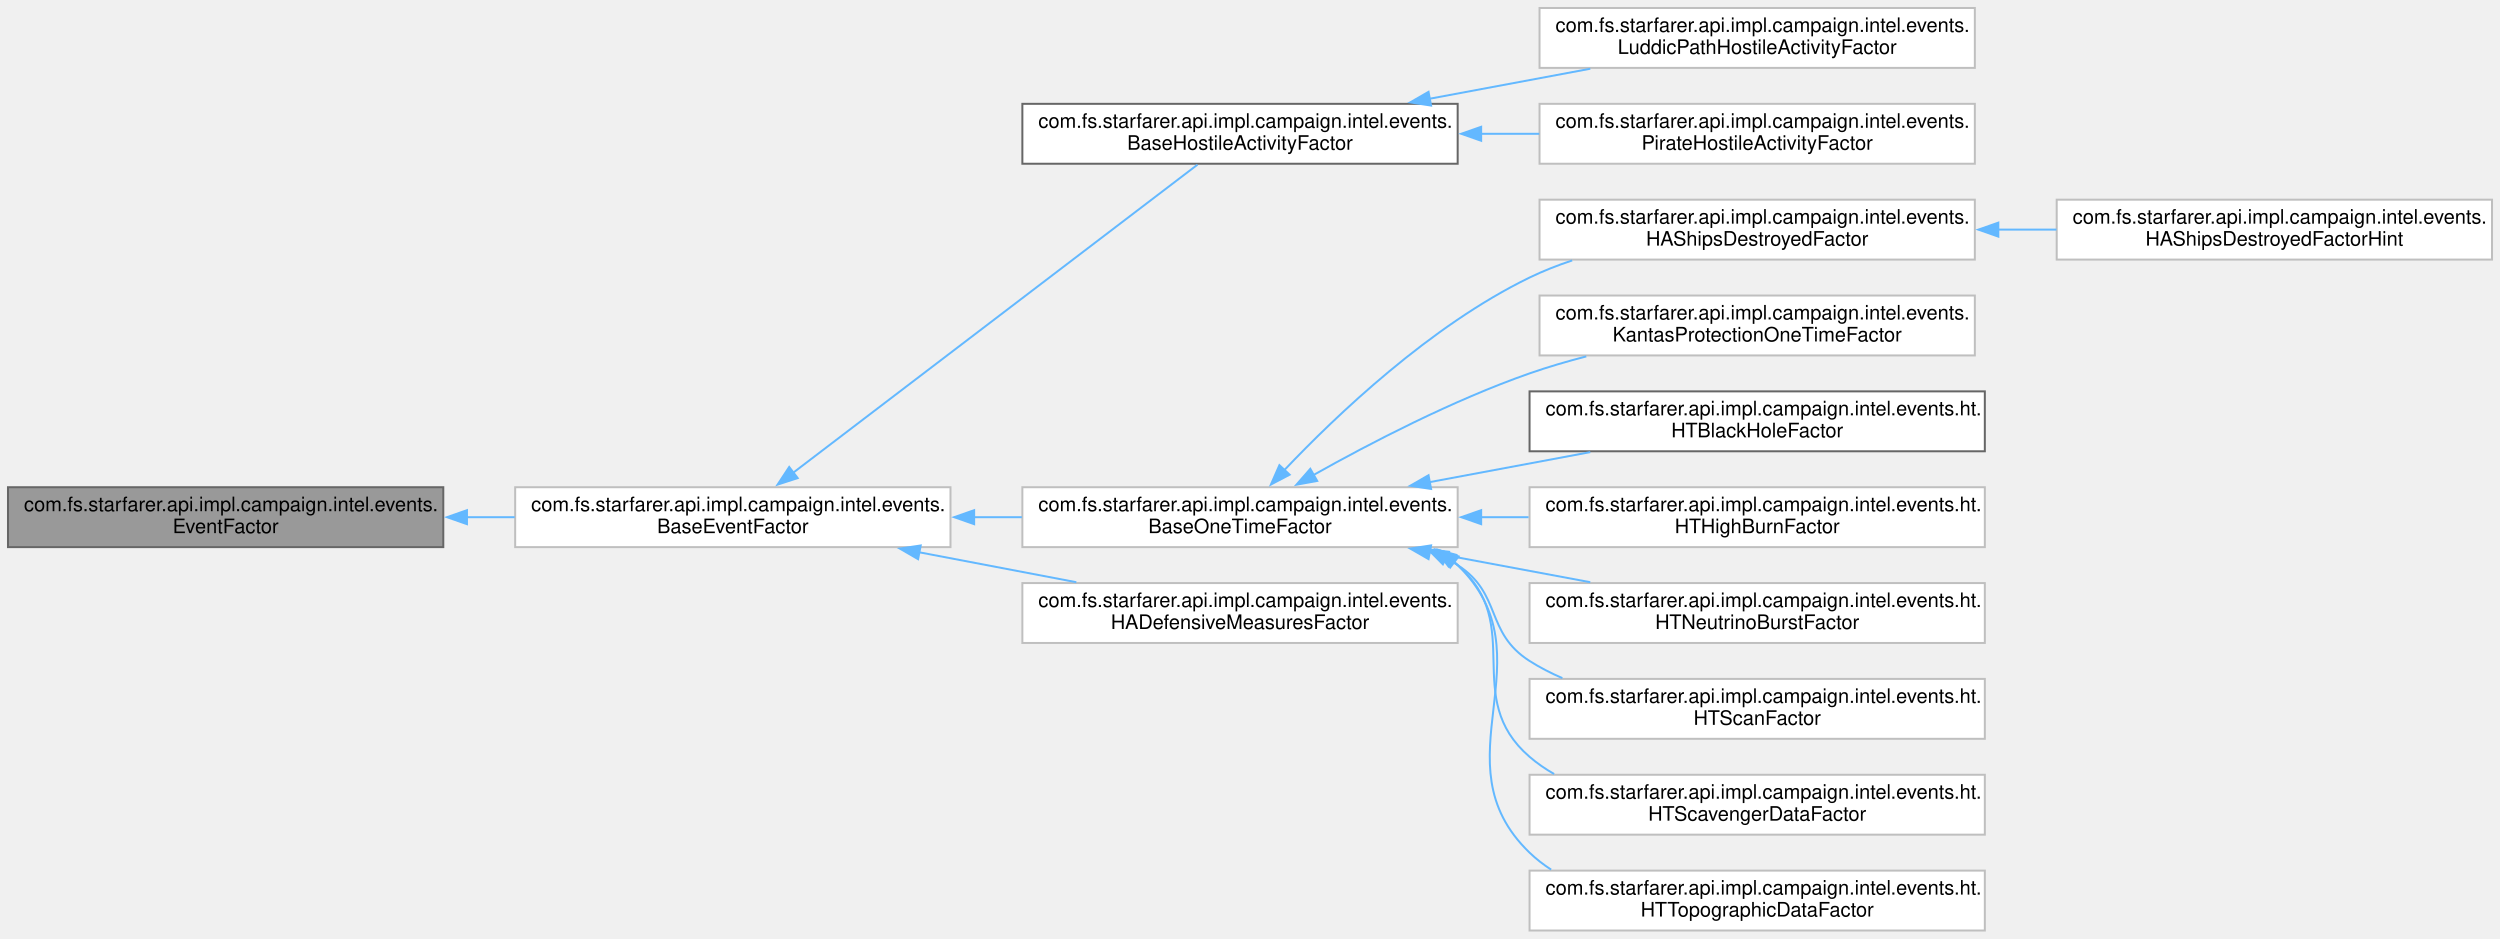
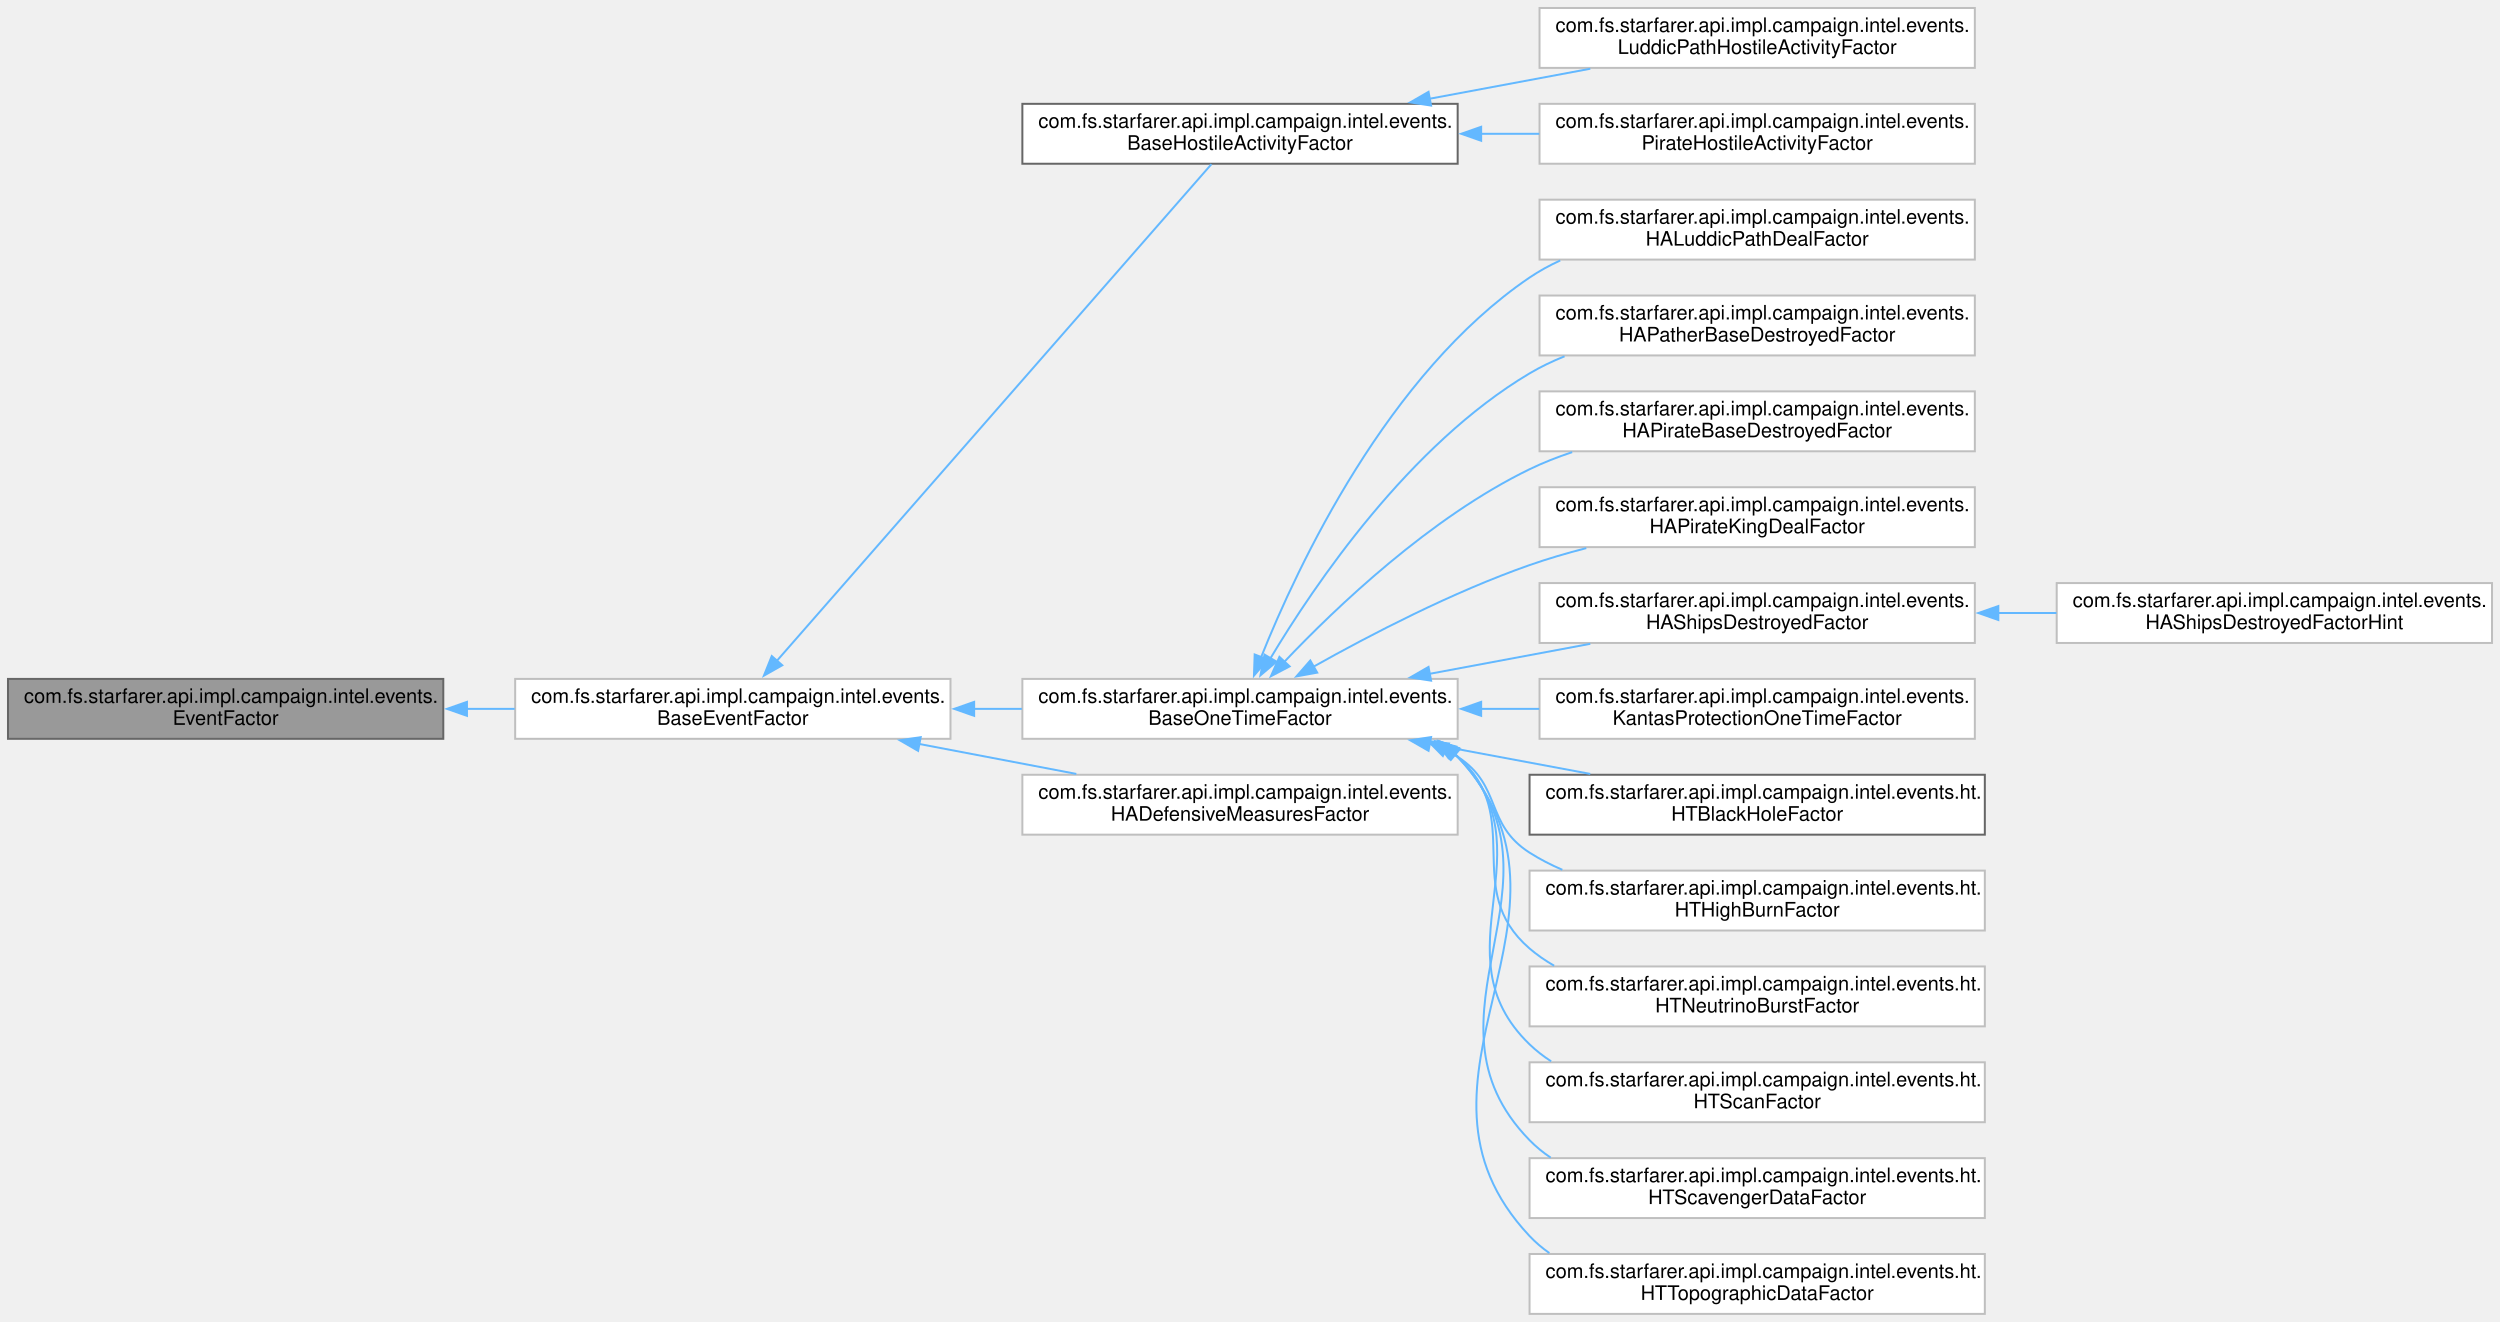
- <svg xmlns="http://www.w3.org/2000/svg" xmlns:xlink="http://www.w3.org/1999/xlink" width="1252pt" height="470pt" viewBox="0.00 0.00 1252.00 470.00">
-   <g id="graph0" class="graph" transform="scale(1 1) rotate(0) translate(4 466)">
+ <svg xmlns="http://www.w3.org/2000/svg" xmlns:xlink="http://www.w3.org/1999/xlink" width="1252pt" height="662pt" viewBox="0.00 0.00 1252.00 662.00">
+   <g id="graph0" class="graph" transform="scale(1 1) rotate(0) translate(4 658)">
    <g id="node1" class="node">
      <g id="a_node1">
        <a xlink:title=" ">
-           <polygon fill="#999999" stroke="#666666" points="218,-222 0,-222 0,-192 218,-192 218,-222" />
-           <text text-anchor="start" x="8" y="-210" font-family="Helvetica,sans-Serif" font-size="10.00">com.fs.starfarer.api.impl.campaign.intel.events.</text>
-           <text text-anchor="middle" x="109" y="-199" font-family="Helvetica,sans-Serif" font-size="10.00">EventFactor</text>
+           <polygon fill="#999999" stroke="#666666" points="218,-318 0,-318 0,-288 218,-288 218,-318" />
+           <text text-anchor="start" x="8" y="-306" font-family="Helvetica,sans-Serif" font-size="10.00">com.fs.starfarer.api.impl.campaign.intel.events.</text>
+           <text text-anchor="middle" x="109" y="-295" font-family="Helvetica,sans-Serif" font-size="10.00">EventFactor</text>
        </a>
      </g>
    </g>
    <g id="node2" class="node">
      <g id="a_node2">
        <a xlink:href="classcom_1_1fs_1_1starfarer_1_1api_1_1impl_1_1campaign_1_1intel_1_1events_1_1BaseEventFactor.html" target="_top" xlink:title=" ">
-           <polygon fill="white" stroke="#bfbfbf" points="472,-222 254,-222 254,-192 472,-192 472,-222" />
-           <text text-anchor="start" x="262" y="-210" font-family="Helvetica,sans-Serif" font-size="10.00">com.fs.starfarer.api.impl.campaign.intel.events.</text>
-           <text text-anchor="middle" x="363" y="-199" font-family="Helvetica,sans-Serif" font-size="10.00">BaseEventFactor</text>
+           <polygon fill="white" stroke="#bfbfbf" points="472,-318 254,-318 254,-288 472,-288 472,-318" />
+           <text text-anchor="start" x="262" y="-306" font-family="Helvetica,sans-Serif" font-size="10.00">com.fs.starfarer.api.impl.campaign.intel.events.</text>
+           <text text-anchor="middle" x="363" y="-295" font-family="Helvetica,sans-Serif" font-size="10.00">BaseEventFactor</text>
        </a>
      </g>
    </g>
    <g id="edge1" class="edge">
-       <path fill="none" stroke="#63b8ff" d="M229.66,-207C237.7,-207 245.78,-207 253.76,-207" />
-       <polygon fill="#63b8ff" stroke="#63b8ff" points="229.85,-203.5 219.85,-207 229.85,-210.5 229.85,-203.5" />
+       <path fill="none" stroke="#63b8ff" d="M229.66,-303C237.7,-303 245.78,-303 253.76,-303" />
+       <polygon fill="#63b8ff" stroke="#63b8ff" points="229.85,-299.5 219.85,-303 229.85,-306.5 229.85,-299.5" />
    </g>
    <g id="node3" class="node">
      <g id="a_node3">
        <a xlink:href="classcom_1_1fs_1_1starfarer_1_1api_1_1impl_1_1campaign_1_1intel_1_1events_1_1BaseHostileActivityFactor.html" target="_top" xlink:title=" ">
-           <polygon fill="white" stroke="#666666" points="726,-414 508,-414 508,-384 726,-384 726,-414" />
-           <text text-anchor="start" x="516" y="-402" font-family="Helvetica,sans-Serif" font-size="10.00">com.fs.starfarer.api.impl.campaign.intel.events.</text>
-           <text text-anchor="middle" x="617" y="-391" font-family="Helvetica,sans-Serif" font-size="10.00">BaseHostileActivityFactor</text>
+           <polygon fill="white" stroke="#666666" points="726,-606 508,-606 508,-576 726,-576 726,-606" />
+           <text text-anchor="start" x="516" y="-594" font-family="Helvetica,sans-Serif" font-size="10.00">com.fs.starfarer.api.impl.campaign.intel.events.</text>
+           <text text-anchor="middle" x="617" y="-583" font-family="Helvetica,sans-Serif" font-size="10.00">BaseHostileActivityFactor</text>
        </a>
      </g>
    </g>
    <g id="edge2" class="edge">
-       <path fill="none" stroke="#63b8ff" d="M393.18,-229.23C444.86,-268.61 551.2,-349.63 595.71,-383.54" />
-       <polygon fill="#63b8ff" stroke="#63b8ff" points="395.48,-226.58 385.4,-223.3 391.23,-232.15 395.48,-226.58" />
+       <path fill="none" stroke="#63b8ff" d="M384.93,-326.92C435.16,-384.32 561.39,-528.58 602.69,-575.79" />
+       <polygon fill="#63b8ff" stroke="#63b8ff" points="387.76,-324.84 378.55,-319.62 382.5,-329.45 387.76,-324.84" />
    </g>
    <g id="node6" class="node">
      <g id="a_node6">
        <a xlink:href="classcom_1_1fs_1_1starfarer_1_1api_1_1impl_1_1campaign_1_1intel_1_1events_1_1BaseOneTimeFactor.html" target="_top" xlink:title=" ">
-           <polygon fill="white" stroke="#bfbfbf" points="726,-222 508,-222 508,-192 726,-192 726,-222" />
-           <text text-anchor="start" x="516" y="-210" font-family="Helvetica,sans-Serif" font-size="10.00">com.fs.starfarer.api.impl.campaign.intel.events.</text>
-           <text text-anchor="middle" x="617" y="-199" font-family="Helvetica,sans-Serif" font-size="10.00">BaseOneTimeFactor</text>
+           <polygon fill="white" stroke="#bfbfbf" points="726,-318 508,-318 508,-288 726,-288 726,-318" />
+           <text text-anchor="start" x="516" y="-306" font-family="Helvetica,sans-Serif" font-size="10.00">com.fs.starfarer.api.impl.campaign.intel.events.</text>
+           <text text-anchor="middle" x="617" y="-295" font-family="Helvetica,sans-Serif" font-size="10.00">BaseOneTimeFactor</text>
        </a>
      </g>
    </g>
    <g id="edge5" class="edge">
-       <path fill="none" stroke="#63b8ff" d="M483.66,-207C491.7,-207 499.78,-207 507.76,-207" />
-       <polygon fill="#63b8ff" stroke="#63b8ff" points="483.85,-203.5 473.85,-207 483.85,-210.5 483.85,-203.5" />
-     </g>
-     <g id="node16" class="node">
-       <g id="a_node16">
+       <path fill="none" stroke="#63b8ff" d="M483.66,-303C491.7,-303 499.78,-303 507.76,-303" />
+       <polygon fill="#63b8ff" stroke="#63b8ff" points="483.85,-299.5 473.85,-303 483.85,-306.5 483.85,-299.5" />
+     </g>
+     <g id="node20" class="node">
+       <g id="a_node20">
        <a xlink:href="classcom_1_1fs_1_1starfarer_1_1api_1_1impl_1_1campaign_1_1intel_1_1events_1_1HADefensiveMeasuresFactor.html" target="_top" xlink:title=" ">
-           <polygon fill="white" stroke="#bfbfbf" points="726,-174 508,-174 508,-144 726,-144 726,-174" />
-           <text text-anchor="start" x="516" y="-162" font-family="Helvetica,sans-Serif" font-size="10.00">com.fs.starfarer.api.impl.campaign.intel.events.</text>
-           <text text-anchor="middle" x="617" y="-151" font-family="Helvetica,sans-Serif" font-size="10.00">HADefensiveMeasuresFactor</text>
-         </a>
-       </g>
-     </g>
-     <g id="edge15" class="edge">
-       <path fill="none" stroke="#63b8ff" d="M456.41,-189.4C482.18,-184.49 509.97,-179.2 535.03,-174.42" />
-       <polygon fill="#63b8ff" stroke="#63b8ff" points="455.78,-185.96 446.61,-191.27 457.09,-192.83 455.78,-185.96" />
+           <polygon fill="white" stroke="#bfbfbf" points="726,-270 508,-270 508,-240 726,-240 726,-270" />
+           <text text-anchor="start" x="516" y="-258" font-family="Helvetica,sans-Serif" font-size="10.00">com.fs.starfarer.api.impl.campaign.intel.events.</text>
+           <text text-anchor="middle" x="617" y="-247" font-family="Helvetica,sans-Serif" font-size="10.00">HADefensiveMeasuresFactor</text>
+         </a>
+       </g>
+     </g>
+     <g id="edge19" class="edge">
+       <path fill="none" stroke="#63b8ff" d="M456.41,-285.4C482.18,-280.49 509.97,-275.2 535.03,-270.42" />
+       <polygon fill="#63b8ff" stroke="#63b8ff" points="455.78,-281.96 446.61,-287.27 457.09,-288.83 455.78,-281.96" />
    </g>
    <g id="node4" class="node">
      <g id="a_node4">
        <a xlink:href="classcom_1_1fs_1_1starfarer_1_1api_1_1impl_1_1campaign_1_1intel_1_1events_1_1LuddicPathHostileActivityFactor.html" target="_top" xlink:title=" ">
-           <polygon fill="white" stroke="#bfbfbf" points="985,-462 767,-462 767,-432 985,-432 985,-462" />
-           <text text-anchor="start" x="775" y="-450" font-family="Helvetica,sans-Serif" font-size="10.00">com.fs.starfarer.api.impl.campaign.intel.events.</text>
-           <text text-anchor="middle" x="876" y="-439" font-family="Helvetica,sans-Serif" font-size="10.00">LuddicPathHostileActivityFactor</text>
+           <polygon fill="white" stroke="#bfbfbf" points="985,-654 767,-654 767,-624 985,-624 985,-654" />
+           <text text-anchor="start" x="775" y="-642" font-family="Helvetica,sans-Serif" font-size="10.00">com.fs.starfarer.api.impl.campaign.intel.events.</text>
+           <text text-anchor="middle" x="876" y="-631" font-family="Helvetica,sans-Serif" font-size="10.00">LuddicPathHostileActivityFactor</text>
        </a>
      </g>
    </g>
    <g id="edge3" class="edge">
-       <path fill="none" stroke="#63b8ff" d="M711.89,-416.54C738.27,-421.46 766.76,-426.78 792.42,-431.58" />
-       <polygon fill="#63b8ff" stroke="#63b8ff" points="712.69,-413.13 702.22,-414.73 711.41,-420.01 712.69,-413.13" />
+       <path fill="none" stroke="#63b8ff" d="M711.89,-608.54C738.27,-613.46 766.76,-618.78 792.42,-623.58" />
+       <polygon fill="#63b8ff" stroke="#63b8ff" points="712.69,-605.13 702.22,-606.73 711.41,-612.01 712.69,-605.13" />
    </g>
    <g id="node5" class="node">
      <g id="a_node5">
        <a xlink:href="classcom_1_1fs_1_1starfarer_1_1api_1_1impl_1_1campaign_1_1intel_1_1events_1_1PirateHostileActivityFactor.html" target="_top" xlink:title=" ">
+           <polygon fill="white" stroke="#bfbfbf" points="985,-606 767,-606 767,-576 985,-576 985,-606" />
+           <text text-anchor="start" x="775" y="-594" font-family="Helvetica,sans-Serif" font-size="10.00">com.fs.starfarer.api.impl.campaign.intel.events.</text>
+           <text text-anchor="middle" x="876" y="-583" font-family="Helvetica,sans-Serif" font-size="10.00">PirateHostileActivityFactor</text>
+         </a>
+       </g>
+     </g>
+     <g id="edge4" class="edge">
+       <path fill="none" stroke="#63b8ff" d="M737.65,-591C747.4,-591 757.22,-591 766.88,-591" />
+       <polygon fill="#63b8ff" stroke="#63b8ff" points="737.76,-587.5 727.76,-591 737.76,-594.5 737.76,-587.5" />
+     </g>
+     <g id="node7" class="node">
+       <g id="a_node7">
+         <a xlink:href="classcom_1_1fs_1_1starfarer_1_1api_1_1impl_1_1campaign_1_1intel_1_1events_1_1HALuddicPathDealFactor.html" target="_top" xlink:title=" ">
+           <polygon fill="white" stroke="#bfbfbf" points="985,-558 767,-558 767,-528 985,-528 985,-558" />
+           <text text-anchor="start" x="775" y="-546" font-family="Helvetica,sans-Serif" font-size="10.00">com.fs.starfarer.api.impl.campaign.intel.events.</text>
+           <text text-anchor="middle" x="876" y="-535" font-family="Helvetica,sans-Serif" font-size="10.00">HALuddicPathDealFactor</text>
+         </a>
+       </g>
+     </g>
+     <g id="edge6" class="edge">
+       <path fill="none" stroke="#63b8ff" d="M627.54,-328.82C645.96,-374.86 691,-470.84 762,-519 766.81,-522.26 771.99,-525.1 777.38,-527.56" />
+       <polygon fill="#63b8ff" stroke="#63b8ff" points="630.87,-327.71 623.98,-319.65 624.34,-330.24 630.87,-327.71" />
+     </g>
+     <g id="node8" class="node">
+       <g id="a_node8">
+         <a xlink:href="classcom_1_1fs_1_1starfarer_1_1api_1_1impl_1_1campaign_1_1intel_1_1events_1_1HAPatherBaseDestroyedFactor.html" target="_top" xlink:title=" ">
+           <polygon fill="white" stroke="#bfbfbf" points="985,-510 767,-510 767,-480 985,-480 985,-510" />
+           <text text-anchor="start" x="775" y="-498" font-family="Helvetica,sans-Serif" font-size="10.00">com.fs.starfarer.api.impl.campaign.intel.events.</text>
+           <text text-anchor="middle" x="876" y="-487" font-family="Helvetica,sans-Serif" font-size="10.00">HAPatherBaseDestroyedFactor</text>
+         </a>
+       </g>
+     </g>
+     <g id="edge7" class="edge">
+       <path fill="none" stroke="#63b8ff" d="M632.11,-328.11C654.51,-365.53 701.91,-435.33 762,-471 767.52,-474.28 773.42,-477.11 779.53,-479.56" />
+       <polygon fill="#63b8ff" stroke="#63b8ff" points="635.3,-326.64 627.23,-319.78 629.26,-330.18 635.3,-326.64" />
+     </g>
+     <g id="node9" class="node">
+       <g id="a_node9">
+         <a xlink:href="classcom_1_1fs_1_1starfarer_1_1api_1_1impl_1_1campaign_1_1intel_1_1events_1_1HAPirateBaseDestroyedFactor.html" target="_top" xlink:title=" ">
+           <polygon fill="white" stroke="#bfbfbf" points="985,-462 767,-462 767,-432 985,-432 985,-462" />
+           <text text-anchor="start" x="775" y="-450" font-family="Helvetica,sans-Serif" font-size="10.00">com.fs.starfarer.api.impl.campaign.intel.events.</text>
+           <text text-anchor="middle" x="876" y="-439" font-family="Helvetica,sans-Serif" font-size="10.00">HAPirateBaseDestroyedFactor</text>
+         </a>
+       </g>
+     </g>
+     <g id="edge8" class="edge">
+       <path fill="none" stroke="#63b8ff" d="M639.15,-326.52C665.26,-354.04 712.34,-398.89 762,-423 768.77,-426.28 775.97,-429.12 783.35,-431.57" />
+       <polygon fill="#63b8ff" stroke="#63b8ff" points="641.85,-324.28 632.47,-319.35 636.73,-329.05 641.85,-324.28" />
+     </g>
+     <g id="node10" class="node">
+       <g id="a_node10">
+         <a xlink:href="classcom_1_1fs_1_1starfarer_1_1api_1_1impl_1_1campaign_1_1intel_1_1events_1_1HAPirateKingDealFactor.html" target="_top" xlink:title=" ">
          <polygon fill="white" stroke="#bfbfbf" points="985,-414 767,-414 767,-384 985,-384 985,-414" />
          <text text-anchor="start" x="775" y="-402" font-family="Helvetica,sans-Serif" font-size="10.00">com.fs.starfarer.api.impl.campaign.intel.events.</text>
-           <text text-anchor="middle" x="876" y="-391" font-family="Helvetica,sans-Serif" font-size="10.00">PirateHostileActivityFactor</text>
-         </a>
-       </g>
-     </g>
-     <g id="edge4" class="edge">
-       <path fill="none" stroke="#63b8ff" d="M737.65,-399C747.4,-399 757.22,-399 766.88,-399" />
-       <polygon fill="#63b8ff" stroke="#63b8ff" points="737.76,-395.5 727.76,-399 737.76,-402.5 737.76,-395.5" />
-     </g>
-     <g id="node7" class="node">
-       <g id="a_node7">
+           <text text-anchor="middle" x="876" y="-391" font-family="Helvetica,sans-Serif" font-size="10.00">HAPirateKingDealFactor</text>
+         </a>
+       </g>
+     </g>
+     <g id="edge9" class="edge">
+       <path fill="none" stroke="#63b8ff" d="M653.8,-324.12C682.28,-340.12 723.58,-361.56 762,-375 771.09,-378.18 780.74,-381.01 790.42,-383.51" />
+       <polygon fill="#63b8ff" stroke="#63b8ff" points="655.66,-321.15 645.23,-319.25 652.2,-327.23 655.66,-321.15" />
+     </g>
+     <g id="node11" class="node">
+       <g id="a_node11">
        <a xlink:href="classcom_1_1fs_1_1starfarer_1_1api_1_1impl_1_1campaign_1_1intel_1_1events_1_1HAShipsDestroyedFactor.html" target="_top" xlink:title=" ">
          <polygon fill="white" stroke="#bfbfbf" points="985,-366 767,-366 767,-336 985,-336 985,-366" />
          <text text-anchor="start" x="775" y="-354" font-family="Helvetica,sans-Serif" font-size="10.00">com.fs.starfarer.api.impl.campaign.intel.events.</text>
          <text text-anchor="middle" x="876" y="-343" font-family="Helvetica,sans-Serif" font-size="10.00">HAShipsDestroyedFactor</text>
        </a>
      </g>
    </g>
-     <g id="edge6" class="edge">
-       <path fill="none" stroke="#63b8ff" d="M639.15,-230.52C665.26,-258.04 712.34,-302.89 762,-327 768.77,-330.28 775.97,-333.12 783.35,-335.57" />
-       <polygon fill="#63b8ff" stroke="#63b8ff" points="641.85,-228.28 632.47,-223.35 636.73,-233.05 641.85,-228.28" />
-     </g>
-     <g id="node9" class="node">
-       <g id="a_node9">
+     <g id="edge10" class="edge">
+       <path fill="none" stroke="#63b8ff" d="M711.89,-320.54C738.27,-325.46 766.76,-330.78 792.42,-335.58" />
+       <polygon fill="#63b8ff" stroke="#63b8ff" points="712.69,-317.13 702.22,-318.73 711.41,-324.01 712.69,-317.13" />
+     </g>
+     <g id="node13" class="node">
+       <g id="a_node13">
        <a xlink:href="classcom_1_1fs_1_1starfarer_1_1api_1_1impl_1_1campaign_1_1intel_1_1events_1_1KantasProtectionOneTimeFactor.html" target="_top" xlink:title=" ">
          <polygon fill="white" stroke="#bfbfbf" points="985,-318 767,-318 767,-288 985,-288 985,-318" />
          <text text-anchor="start" x="775" y="-306" font-family="Helvetica,sans-Serif" font-size="10.00">com.fs.starfarer.api.impl.campaign.intel.events.</text>
          <text text-anchor="middle" x="876" y="-295" font-family="Helvetica,sans-Serif" font-size="10.00">KantasProtectionOneTimeFactor</text>
        </a>
      </g>
    </g>
-     <g id="edge8" class="edge">
-       <path fill="none" stroke="#63b8ff" d="M653.8,-228.12C682.28,-244.12 723.58,-265.56 762,-279 771.09,-282.18 780.74,-285.01 790.42,-287.51" />
-       <polygon fill="#63b8ff" stroke="#63b8ff" points="655.66,-225.15 645.23,-223.25 652.2,-231.23 655.66,-225.15" />
-     </g>
-     <g id="node10" class="node">
-       <g id="a_node10">
+     <g id="edge12" class="edge">
+       <path fill="none" stroke="#63b8ff" d="M737.65,-303C747.4,-303 757.22,-303 766.88,-303" />
+       <polygon fill="#63b8ff" stroke="#63b8ff" points="737.76,-299.5 727.76,-303 737.76,-306.5 737.76,-299.5" />
+     </g>
+     <g id="node14" class="node">
+       <g id="a_node14">
        <a xlink:href="classcom_1_1fs_1_1starfarer_1_1api_1_1impl_1_1campaign_1_1intel_1_1events_1_1ht_1_1HTBlackHoleFactor.html" target="_top" xlink:title=" ">
          <polygon fill="white" stroke="#666666" points="990,-270 762,-270 762,-240 990,-240 990,-270" />
          <text text-anchor="start" x="770" y="-258" font-family="Helvetica,sans-Serif" font-size="10.00">com.fs.starfarer.api.impl.campaign.intel.events.ht.</text>
          <text text-anchor="middle" x="876" y="-247" font-family="Helvetica,sans-Serif" font-size="10.00">HTBlackHoleFactor</text>
        </a>
      </g>
    </g>
-     <g id="edge9" class="edge">
-       <path fill="none" stroke="#63b8ff" d="M711.89,-224.54C738.27,-229.46 766.76,-234.78 792.42,-239.58" />
-       <polygon fill="#63b8ff" stroke="#63b8ff" points="712.69,-221.13 702.22,-222.73 711.41,-228.01 712.69,-221.13" />
-     </g>
-     <g id="node11" class="node">
-       <g id="a_node11">
+     <g id="edge13" class="edge">
+       <path fill="none" stroke="#63b8ff" d="M711.89,-285.46C738.27,-280.54 766.76,-275.22 792.42,-270.42" />
+       <polygon fill="#63b8ff" stroke="#63b8ff" points="711.41,-281.99 702.22,-287.27 712.69,-288.87 711.41,-281.99" />
+     </g>
+     <g id="node15" class="node">
+       <g id="a_node15">
        <a xlink:href="classcom_1_1fs_1_1starfarer_1_1api_1_1impl_1_1campaign_1_1intel_1_1events_1_1ht_1_1HTHighBurnFactor.html" target="_top" xlink:title=" ">
          <polygon fill="white" stroke="#bfbfbf" points="990,-222 762,-222 762,-192 990,-192 990,-222" />
          <text text-anchor="start" x="770" y="-210" font-family="Helvetica,sans-Serif" font-size="10.00">com.fs.starfarer.api.impl.campaign.intel.events.ht.</text>
          <text text-anchor="middle" x="876" y="-199" font-family="Helvetica,sans-Serif" font-size="10.00">HTHighBurnFactor</text>
        </a>
      </g>
    </g>
-     <g id="edge10" class="edge">
-       <path fill="none" stroke="#63b8ff" d="M737.51,-207C745.51,-207 753.55,-207 761.51,-207" />
-       <polygon fill="#63b8ff" stroke="#63b8ff" points="737.76,-203.5 727.76,-207 737.76,-210.5 737.76,-203.5" />
-     </g>
-     <g id="node12" class="node">
-       <g id="a_node12">
+     <g id="edge14" class="edge">
+       <path fill="none" stroke="#63b8ff" d="M719.88,-282.64C721.97,-281.49 724.01,-280.28 726,-279 748.41,-264.54 739.52,-245.35 762,-231 767.16,-227.71 772.69,-224.86 778.43,-222.4" />
+       <polygon fill="#63b8ff" stroke="#63b8ff" points="718.59,-279.38 711.13,-286.91 721.65,-285.67 718.59,-279.38" />
+     </g>
+     <g id="node16" class="node">
+       <g id="a_node16">
        <a xlink:href="classcom_1_1fs_1_1starfarer_1_1api_1_1impl_1_1campaign_1_1intel_1_1events_1_1ht_1_1HTNeutrinoBurstFactor.html" target="_top" xlink:title=" ">
          <polygon fill="white" stroke="#bfbfbf" points="990,-174 762,-174 762,-144 990,-144 990,-174" />
          <text text-anchor="start" x="770" y="-162" font-family="Helvetica,sans-Serif" font-size="10.00">com.fs.starfarer.api.impl.campaign.intel.events.ht.</text>
          <text text-anchor="middle" x="876" y="-151" font-family="Helvetica,sans-Serif" font-size="10.00">HTNeutrinoBurstFactor</text>
        </a>
      </g>
    </g>
-     <g id="edge11" class="edge">
-       <path fill="none" stroke="#63b8ff" d="M711.89,-189.46C738.27,-184.54 766.76,-179.22 792.42,-174.42" />
-       <polygon fill="#63b8ff" stroke="#63b8ff" points="711.41,-185.99 702.22,-191.27 712.69,-192.87 711.41,-185.99" />
-     </g>
-     <g id="node13" class="node">
-       <g id="a_node13">
+     <g id="edge15" class="edge">
+       <path fill="none" stroke="#63b8ff" d="M723.11,-281.38C724.09,-280.61 725.06,-279.82 726,-279 760.4,-249.11 727.46,-212.73 762,-183 765.8,-179.73 769.94,-176.87 774.31,-174.37" />
+       <polygon fill="#63b8ff" stroke="#63b8ff" points="721.39,-278.32 715.01,-286.78 725.27,-284.14 721.39,-278.32" />
+     </g>
+     <g id="node17" class="node">
+       <g id="a_node17">
        <a xlink:href="classcom_1_1fs_1_1starfarer_1_1api_1_1impl_1_1campaign_1_1intel_1_1events_1_1ht_1_1HTScanFactor.html" target="_top" xlink:title=" ">
          <polygon fill="white" stroke="#bfbfbf" points="990,-126 762,-126 762,-96 990,-96 990,-126" />
          <text text-anchor="start" x="770" y="-114" font-family="Helvetica,sans-Serif" font-size="10.00">com.fs.starfarer.api.impl.campaign.intel.events.ht.</text>
          <text text-anchor="middle" x="876" y="-103" font-family="Helvetica,sans-Serif" font-size="10.00">HTScanFactor</text>
        </a>
      </g>
    </g>
-     <g id="edge12" class="edge">
-       <path fill="none" stroke="#63b8ff" d="M719.88,-186.64C721.97,-185.49 724.01,-184.28 726,-183 748.41,-168.54 739.52,-149.35 762,-135 767.16,-131.71 772.69,-128.86 778.43,-126.4" />
-       <polygon fill="#63b8ff" stroke="#63b8ff" points="718.59,-183.38 711.13,-190.91 721.65,-189.67 718.59,-183.38" />
-     </g>
-     <g id="node14" class="node">
-       <g id="a_node14">
+     <g id="edge16" class="edge">
+       <path fill="none" stroke="#63b8ff" d="M724.11,-280.77C724.75,-280.19 725.38,-279.6 726,-279 773.26,-232.97 714.53,-180.81 762,-135 765.32,-131.8 768.95,-128.98 772.82,-126.49" />
+       <polygon fill="#63b8ff" stroke="#63b8ff" points="722.26,-277.78 716.4,-286.6 726.49,-283.36 722.26,-277.78" />
+     </g>
+     <g id="node18" class="node">
+       <g id="a_node18">
        <a xlink:href="classcom_1_1fs_1_1starfarer_1_1api_1_1impl_1_1campaign_1_1intel_1_1events_1_1ht_1_1HTScavengerDataFactor.html" target="_top" xlink:title=" ">
          <polygon fill="white" stroke="#bfbfbf" points="990,-78 762,-78 762,-48 990,-48 990,-78" />
          <text text-anchor="start" x="770" y="-66" font-family="Helvetica,sans-Serif" font-size="10.00">com.fs.starfarer.api.impl.campaign.intel.events.ht.</text>
          <text text-anchor="middle" x="876" y="-55" font-family="Helvetica,sans-Serif" font-size="10.00">HTScavengerDataFactor</text>
        </a>
      </g>
    </g>
-     <g id="edge13" class="edge">
-       <path fill="none" stroke="#63b8ff" d="M723.11,-185.38C724.09,-184.61 725.06,-183.82 726,-183 760.4,-153.11 727.46,-116.73 762,-87 765.8,-83.73 769.94,-80.87 774.31,-78.37" />
-       <polygon fill="#63b8ff" stroke="#63b8ff" points="721.39,-182.32 715.01,-190.78 725.27,-188.14 721.39,-182.32" />
-     </g>
-     <g id="node15" class="node">
-       <g id="a_node15">
+     <g id="edge17" class="edge">
+       <path fill="none" stroke="#63b8ff" d="M724.16,-280.82C724.79,-280.23 725.4,-279.62 726,-279 786.36,-216.59 701.35,-149.12 762,-87 765.22,-83.7 768.78,-80.8 772.58,-78.25" />
+       <polygon fill="#63b8ff" stroke="#63b8ff" points="722.27,-277.85 716.62,-286.82 726.63,-283.33 722.27,-277.85" />
+     </g>
+     <g id="node19" class="node">
+       <g id="a_node19">
        <a xlink:href="classcom_1_1fs_1_1starfarer_1_1api_1_1impl_1_1campaign_1_1intel_1_1events_1_1ht_1_1HTTopographicDataFactor.html" target="_top" xlink:title=" ">
          <polygon fill="white" stroke="#bfbfbf" points="990,-30 762,-30 762,0 990,0 990,-30" />
          <text text-anchor="start" x="770" y="-18" font-family="Helvetica,sans-Serif" font-size="10.00">com.fs.starfarer.api.impl.campaign.intel.events.ht.</text>
          <text text-anchor="middle" x="876" y="-7" font-family="Helvetica,sans-Serif" font-size="10.00">HTTopographicDataFactor</text>
        </a>
      </g>
    </g>
-     <g id="edge14" class="edge">
-       <path fill="none" stroke="#63b8ff" d="M724.11,-184.77C724.75,-184.19 725.38,-183.6 726,-183 773.26,-136.97 714.53,-84.81 762,-39 765.32,-35.8 768.95,-32.98 772.82,-30.49" />
-       <polygon fill="#63b8ff" stroke="#63b8ff" points="722.26,-181.78 716.4,-190.6 726.49,-187.36 722.26,-181.78" />
-     </g>
-     <g id="node8" class="node">
-       <g id="a_node8">
+     <g id="edge18" class="edge">
+       <path fill="none" stroke="#63b8ff" d="M724.85,-280.19C725.24,-279.8 725.62,-279.4 726,-279 799.56,-200.12 688.07,-117.54 762,-39 765.02,-35.79 768.36,-32.95 771.94,-30.45" />
+       <polygon fill="#63b8ff" stroke="#63b8ff" points="722.63,-277.49 717.21,-286.6 727.12,-282.86 722.63,-277.49" />
+     </g>
+     <g id="node12" class="node">
+       <g id="a_node12">
        <a xlink:href="classcom_1_1fs_1_1starfarer_1_1api_1_1impl_1_1campaign_1_1intel_1_1events_1_1HAShipsDestroyedFactorHint.html" target="_top" xlink:title=" ">
          <polygon fill="white" stroke="#bfbfbf" points="1244,-366 1026,-366 1026,-336 1244,-336 1244,-366" />
          <text text-anchor="start" x="1034" y="-354" font-family="Helvetica,sans-Serif" font-size="10.00">com.fs.starfarer.api.impl.campaign.intel.events.</text>
          <text text-anchor="middle" x="1135" y="-343" font-family="Helvetica,sans-Serif" font-size="10.00">HAShipsDestroyedFactorHint</text>
        </a>
      </g>
    </g>
-     <g id="edge7" class="edge">
+     <g id="edge11" class="edge">
      <path fill="none" stroke="#63b8ff" d="M996.65,-351C1006.4,-351 1016.22,-351 1025.88,-351" />
      <polygon fill="#63b8ff" stroke="#63b8ff" points="996.76,-347.5 986.76,-351 996.76,-354.5 996.76,-347.5" />
    </g>
  </g>
</svg>
